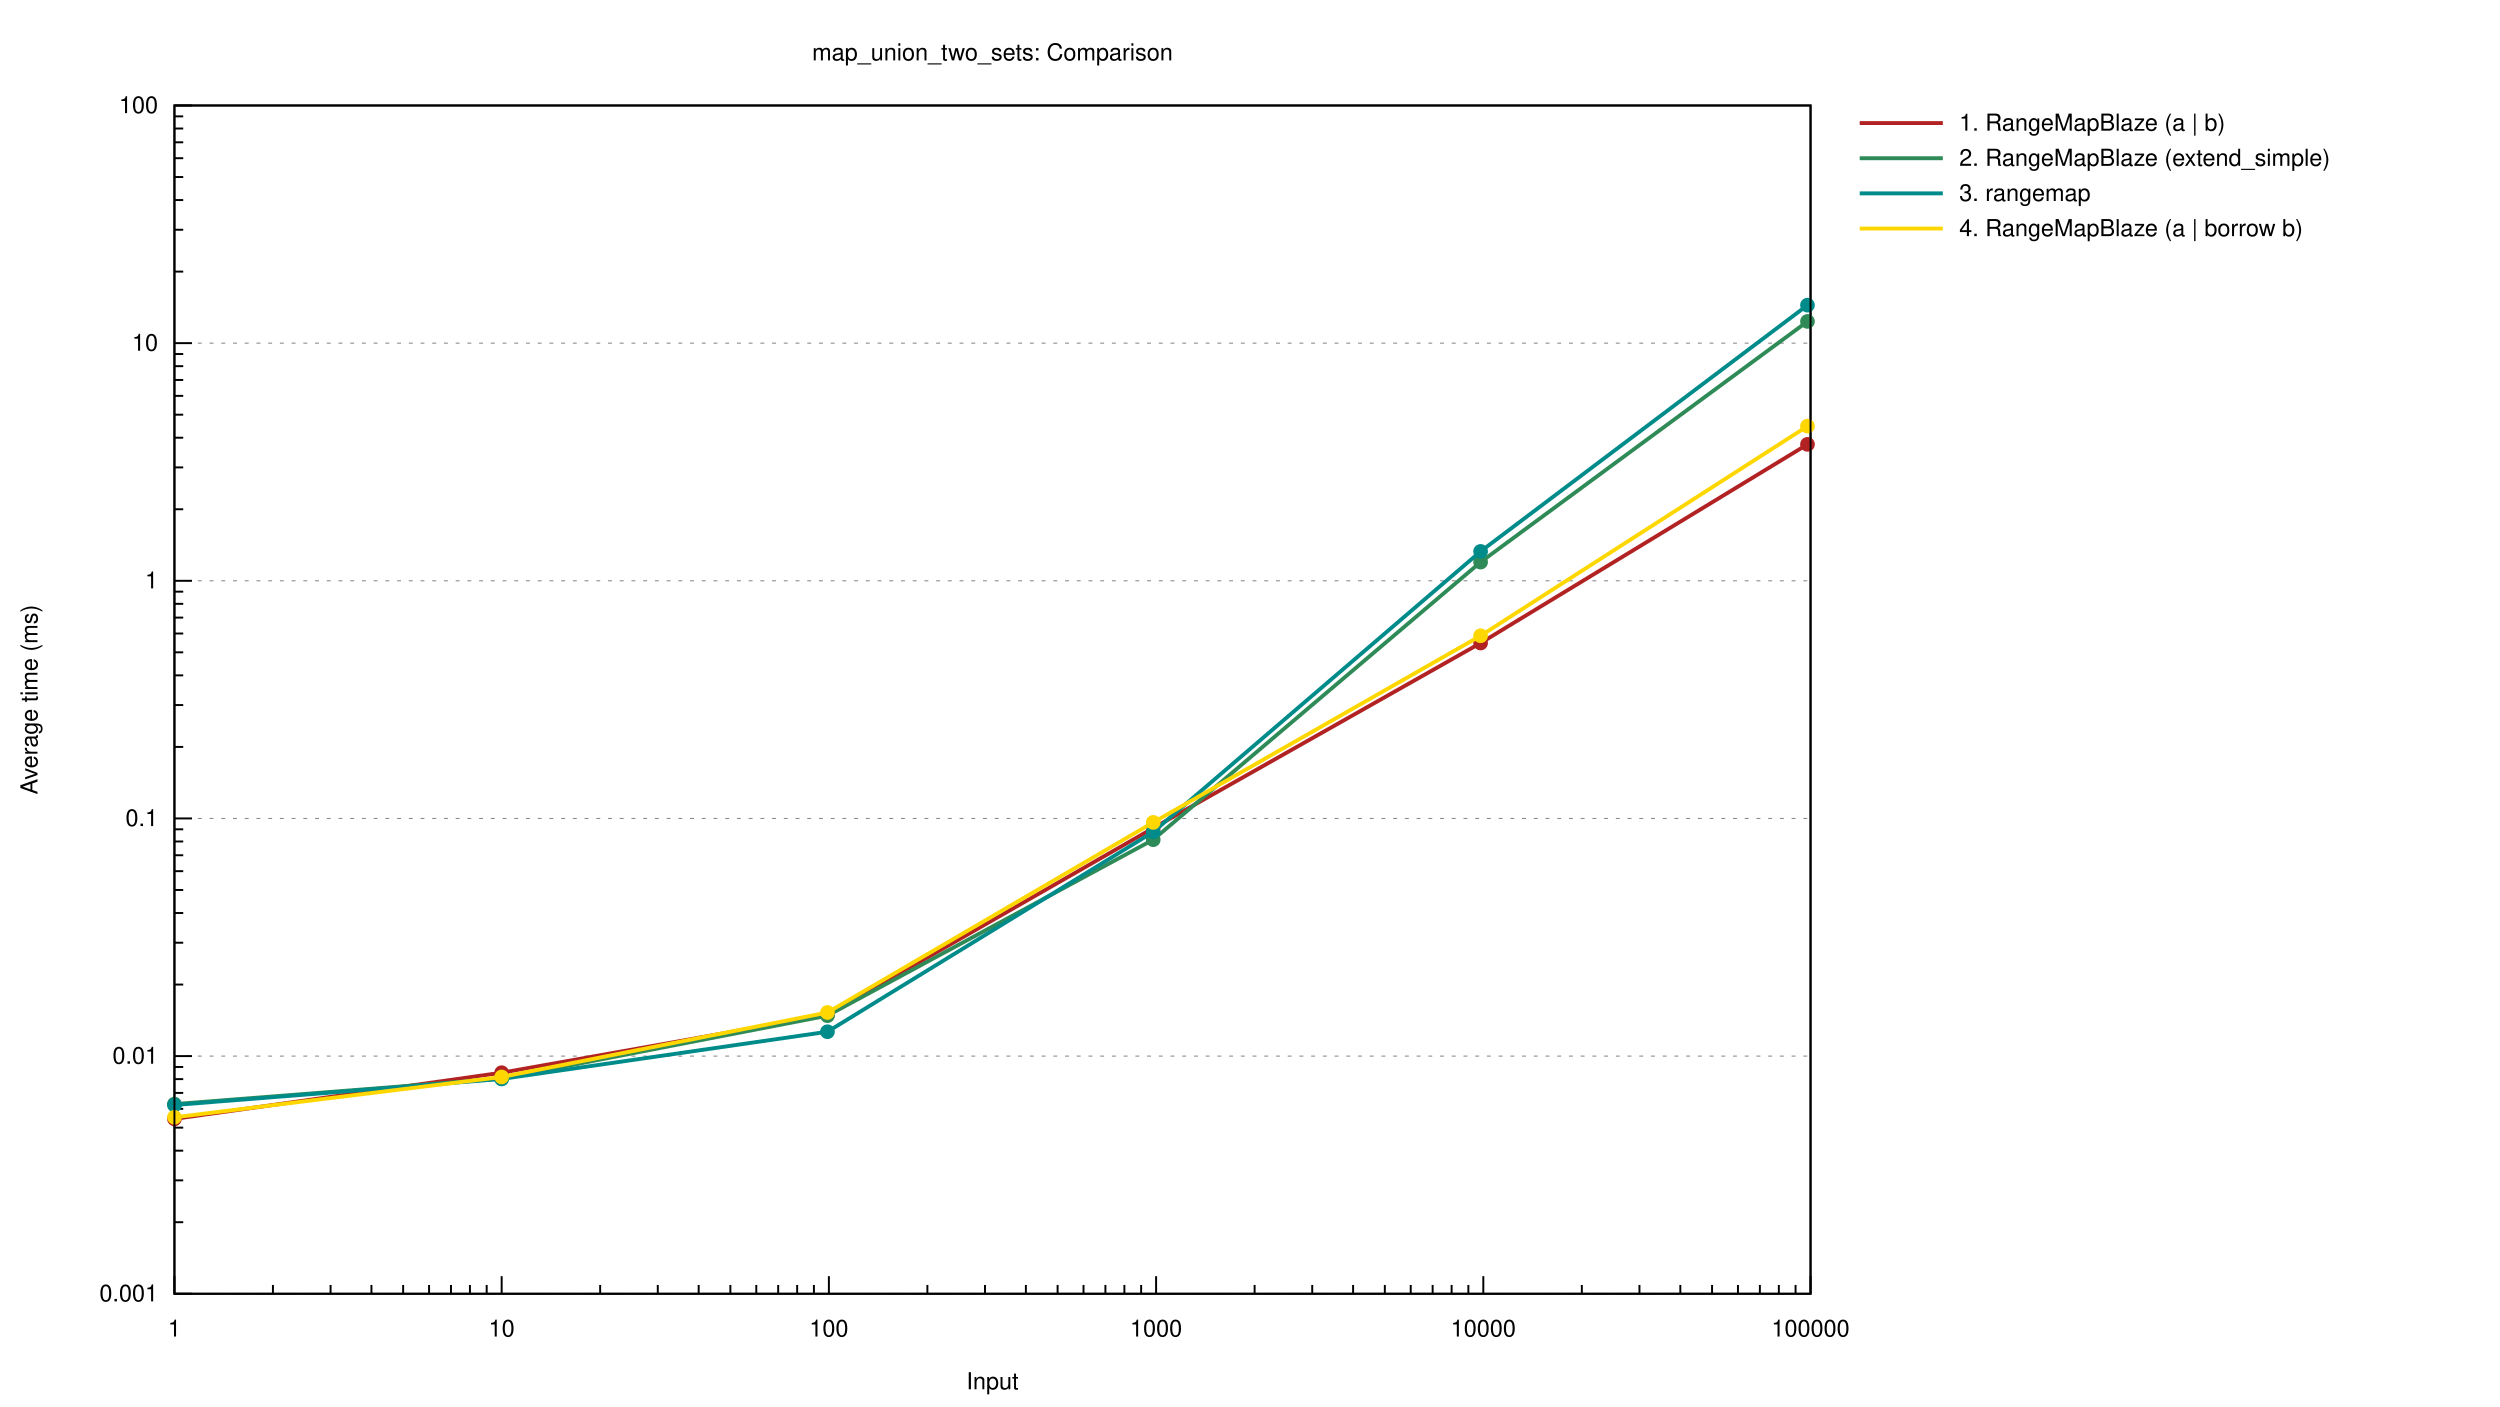
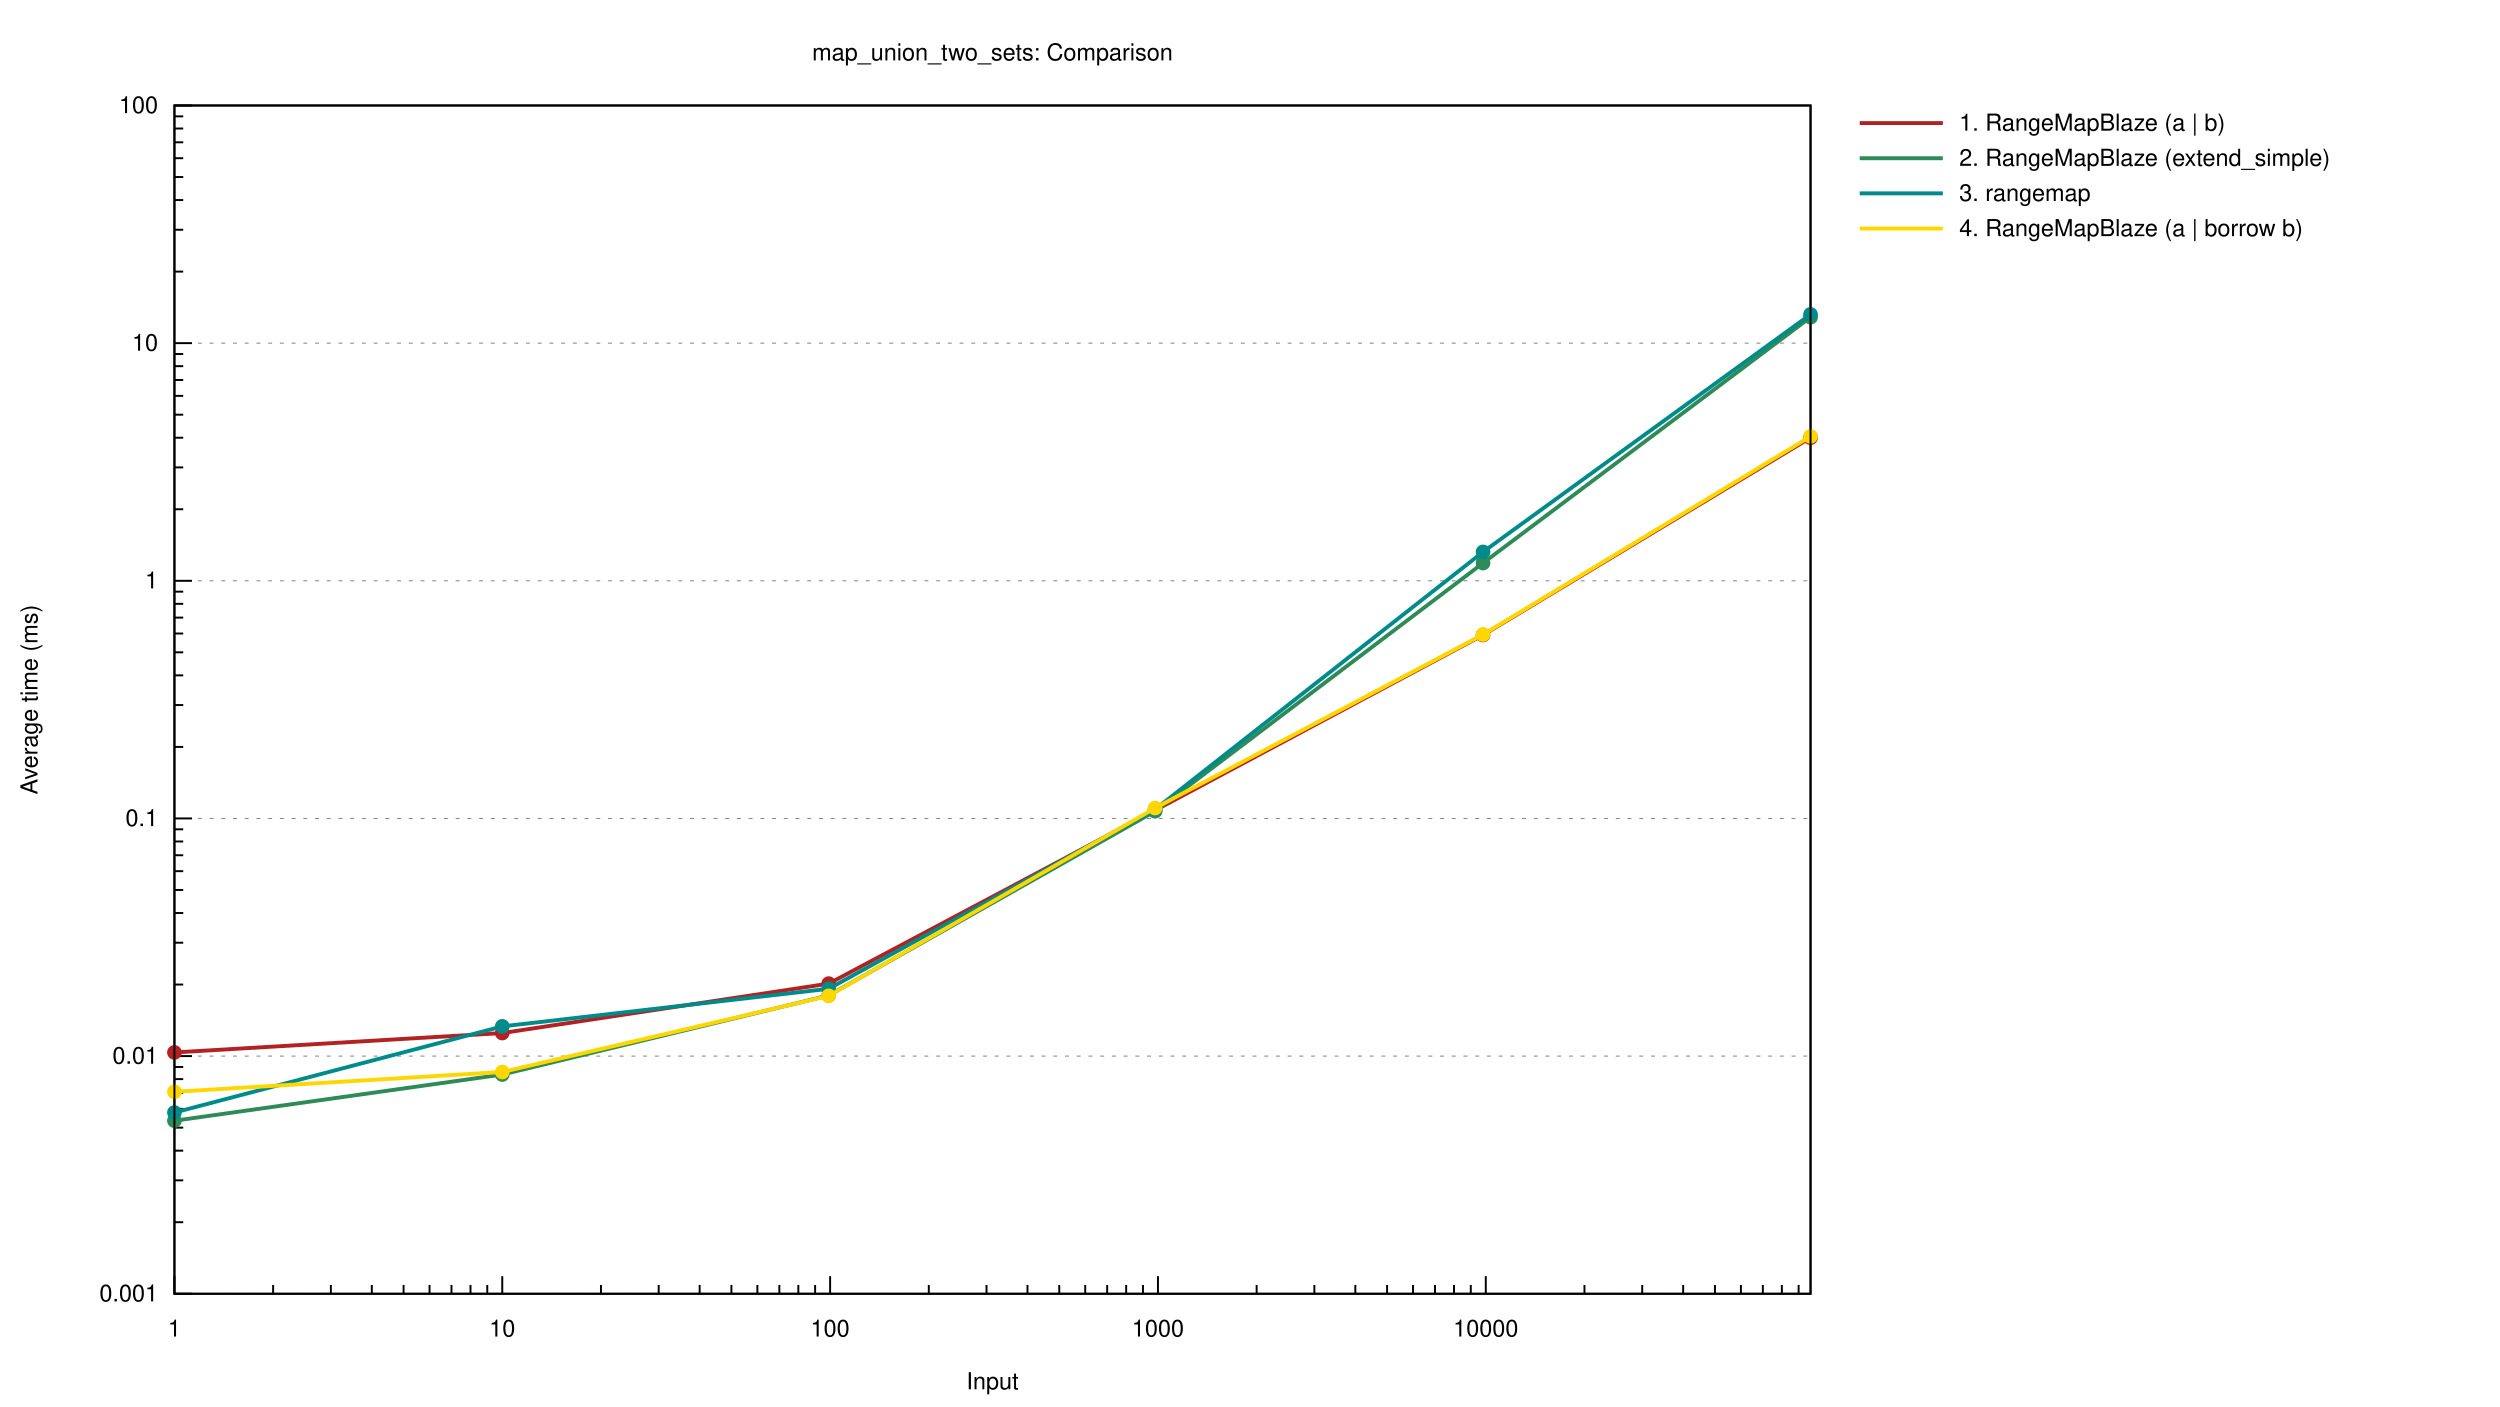
<svg xmlns="http://www.w3.org/2000/svg" xmlns:xlink="http://www.w3.org/1999/xlink" viewBox="0 0 1280 720">
  <g id="gnuplot_canvas">
    <rect x="0" y="0" width="1280" height="720" fill="none" />
    <defs>
      <circle id="gpDot" r="0.5" stroke-width="0.5" stroke="currentColor" />
      <path id="gpPt0" stroke-width="0.222" stroke="currentColor" d="M-1,0 h2 M0,-1 v2" />
      <path id="gpPt1" stroke-width="0.222" stroke="currentColor" d="M-1,-1 L1,1 M1,-1 L-1,1" />
      <path id="gpPt2" stroke-width="0.222" stroke="currentColor" d="M-1,0 L1,0 M0,-1 L0,1 M-1,-1 L1,1 M-1,1 L1,-1" />
      <rect id="gpPt3" stroke-width="0.222" stroke="currentColor" x="-1" y="-1" width="2" height="2" />
      <rect id="gpPt4" stroke-width="0.222" stroke="currentColor" fill="currentColor" x="-1" y="-1" width="2" height="2" />
      <circle id="gpPt5" stroke-width="0.222" stroke="currentColor" cx="0" cy="0" r="1" />
      <use xlink:href="#gpPt5" id="gpPt6" fill="currentColor" stroke="none" />
      <path id="gpPt7" stroke-width="0.222" stroke="currentColor" d="M0,-1.33 L-1.33,0.67 L1.33,0.67 z" />
      <use xlink:href="#gpPt7" id="gpPt8" fill="currentColor" stroke="none" />
      <use xlink:href="#gpPt7" id="gpPt9" stroke="currentColor" transform="rotate(180)" />
      <use xlink:href="#gpPt9" id="gpPt10" fill="currentColor" stroke="none" />
      <use xlink:href="#gpPt3" id="gpPt11" stroke="currentColor" transform="rotate(45)" />
      <use xlink:href="#gpPt11" id="gpPt12" fill="currentColor" stroke="none" />
      <path id="gpPt13" stroke-width="0.222" stroke="currentColor" d="M0,1.330 L1.265,0.411 L0.782,-1.067 L-0.782,-1.076 L-1.265,0.411 z" />
      <use xlink:href="#gpPt13" id="gpPt14" fill="currentColor" stroke="none" />
      <filter id="textbox" filterUnits="objectBoundingBox" x="0" y="0" height="1" width="1">
        <feFlood flood-color="white" flood-opacity="1" result="bgnd" />
        <feComposite in="SourceGraphic" in2="bgnd" operator="atop" />
      </filter>
      <filter id="greybox" filterUnits="objectBoundingBox" x="0" y="0" height="1" width="1">
        <feFlood flood-color="lightgrey" flood-opacity="1" result="grey" />
        <feComposite in="SourceGraphic" in2="grey" operator="atop" />
      </filter>
    </defs>
    <g fill="none" color="white" stroke="currentColor" stroke-width="1.00" stroke-linecap="butt" stroke-linejoin="miter">
</g>
    <g fill="none" color="black" stroke="currentColor" stroke-width="1.00" stroke-linecap="butt" stroke-linejoin="miter">
</g>
    <g fill="none" color="black" stroke="black" stroke-width="0.50" stroke-linecap="butt" stroke-linejoin="miter">
</g>
    <g fill="none" color="gray" stroke="currentColor" stroke-width="0.50" stroke-linecap="butt" stroke-linejoin="miter">
      <path stroke="gray" stroke-dasharray="2,4" class="gridline" d="M89.31,662.40 L927.00,662.40  " />
    </g>
    <g fill="none" color="gray" stroke="gray" stroke-width="1.00" stroke-linecap="butt" stroke-linejoin="miter">
</g>
    <g fill="none" color="black" stroke="currentColor" stroke-width="1.00" stroke-linecap="butt" stroke-linejoin="miter">
      <path stroke="black" d="M89.31,662.40 L98.31,662.40  " />
      <g transform="translate(80.92,666.30)" stroke="none" fill="black" font-family="Helvetica" font-size="12.00" text-anchor="end">
        <text>
          <tspan font-family="Helvetica"> 0.001</tspan>
        </text>
      </g>
    </g>
    <g fill="none" color="black" stroke="currentColor" stroke-width="1.00" stroke-linecap="butt" stroke-linejoin="miter">
      <path stroke="black" d="M89.31,625.77 L93.81,625.77 M89.31,604.34 L93.81,604.34 M89.31,589.14 L93.81,589.14 M89.31,577.35 L93.81,577.35   M89.31,567.72 L93.81,567.72 M89.31,559.57 L93.81,559.57 M89.31,552.51 L93.81,552.51 M89.31,546.29 L93.81,546.29    " />
    </g>
    <g fill="none" color="black" stroke="black" stroke-width="0.50" stroke-linecap="butt" stroke-linejoin="miter">
</g>
    <g fill="none" color="gray" stroke="currentColor" stroke-width="0.50" stroke-linecap="butt" stroke-linejoin="miter">
      <path stroke="gray" stroke-dasharray="2,4" class="gridline" d="M89.31,540.72 L927.00,540.72  " />
    </g>
    <g fill="none" color="gray" stroke="gray" stroke-width="1.00" stroke-linecap="butt" stroke-linejoin="miter">
</g>
    <g fill="none" color="black" stroke="currentColor" stroke-width="1.00" stroke-linecap="butt" stroke-linejoin="miter">
      <path stroke="black" d="M89.31,540.72 L98.31,540.72  " />
      <g transform="translate(80.92,544.62)" stroke="none" fill="black" font-family="Helvetica" font-size="12.00" text-anchor="end">
        <text>
          <tspan font-family="Helvetica"> 0.01</tspan>
        </text>
      </g>
    </g>
    <g fill="none" color="black" stroke="currentColor" stroke-width="1.00" stroke-linecap="butt" stroke-linejoin="miter">
      <path stroke="black" d="M89.31,504.09 L93.81,504.09 M89.31,482.67 L93.81,482.67 M89.31,467.46 L93.81,467.46 M89.31,455.67 L93.81,455.67   M89.31,446.04 L93.81,446.04 M89.31,437.89 L93.81,437.89 M89.31,430.84 L93.81,430.84 M89.31,424.61 L93.81,424.61    " />
    </g>
    <g fill="none" color="black" stroke="black" stroke-width="0.50" stroke-linecap="butt" stroke-linejoin="miter">
</g>
    <g fill="none" color="gray" stroke="currentColor" stroke-width="0.50" stroke-linecap="butt" stroke-linejoin="miter">
      <path stroke="gray" stroke-dasharray="2,4" class="gridline" d="M89.31,419.04 L927.00,419.04  " />
    </g>
    <g fill="none" color="gray" stroke="gray" stroke-width="1.00" stroke-linecap="butt" stroke-linejoin="miter">
</g>
    <g fill="none" color="black" stroke="currentColor" stroke-width="1.00" stroke-linecap="butt" stroke-linejoin="miter">
      <path stroke="black" d="M89.31,419.04 L98.31,419.04  " />
      <g transform="translate(80.92,422.94)" stroke="none" fill="black" font-family="Helvetica" font-size="12.00" text-anchor="end">
        <text>
          <tspan font-family="Helvetica"> 0.1</tspan>
        </text>
      </g>
    </g>
    <g fill="none" color="black" stroke="currentColor" stroke-width="1.00" stroke-linecap="butt" stroke-linejoin="miter">
      <path stroke="black" d="M89.31,382.42 L93.81,382.42 M89.31,360.99 L93.81,360.99 M89.31,345.79 L93.81,345.79 M89.31,333.99 L93.81,333.99   M89.31,324.36 L93.81,324.36 M89.31,316.21 L93.81,316.21 M89.31,309.16 L93.81,309.16 M89.31,302.93 L93.81,302.93    " />
    </g>
    <g fill="none" color="black" stroke="black" stroke-width="0.50" stroke-linecap="butt" stroke-linejoin="miter">
</g>
    <g fill="none" color="gray" stroke="currentColor" stroke-width="0.50" stroke-linecap="butt" stroke-linejoin="miter">
      <path stroke="gray" stroke-dasharray="2,4" class="gridline" d="M89.31,297.37 L927.00,297.37  " />
    </g>
    <g fill="none" color="gray" stroke="gray" stroke-width="1.00" stroke-linecap="butt" stroke-linejoin="miter">
</g>
    <g fill="none" color="black" stroke="currentColor" stroke-width="1.00" stroke-linecap="butt" stroke-linejoin="miter">
      <path stroke="black" d="M89.31,297.37 L98.31,297.37  " />
      <g transform="translate(80.92,301.27)" stroke="none" fill="black" font-family="Helvetica" font-size="12.00" text-anchor="end">
        <text>
          <tspan font-family="Helvetica"> 1</tspan>
        </text>
      </g>
    </g>
    <g fill="none" color="black" stroke="currentColor" stroke-width="1.00" stroke-linecap="butt" stroke-linejoin="miter">
      <path stroke="black" d="M89.31,260.74 L93.81,260.74 M89.31,239.31 L93.81,239.31 M89.31,224.11 L93.81,224.11 M89.31,212.32 L93.81,212.32   M89.31,202.68 L93.81,202.68 M89.31,194.54 L93.81,194.54 M89.31,187.48 L93.81,187.48 M89.31,181.26 L93.81,181.26    " />
    </g>
    <g fill="none" color="black" stroke="black" stroke-width="0.50" stroke-linecap="butt" stroke-linejoin="miter">
</g>
    <g fill="none" color="gray" stroke="currentColor" stroke-width="0.50" stroke-linecap="butt" stroke-linejoin="miter">
      <path stroke="gray" stroke-dasharray="2,4" class="gridline" d="M89.31,175.69 L927.00,175.69  " />
    </g>
    <g fill="none" color="gray" stroke="gray" stroke-width="1.00" stroke-linecap="butt" stroke-linejoin="miter">
</g>
    <g fill="none" color="black" stroke="currentColor" stroke-width="1.00" stroke-linecap="butt" stroke-linejoin="miter">
      <path stroke="black" d="M89.31,175.69 L98.31,175.69  " />
      <g transform="translate(80.92,179.59)" stroke="none" fill="black" font-family="Helvetica" font-size="12.00" text-anchor="end">
        <text>
          <tspan font-family="Helvetica"> 10</tspan>
        </text>
      </g>
    </g>
    <g fill="none" color="black" stroke="currentColor" stroke-width="1.00" stroke-linecap="butt" stroke-linejoin="miter">
      <path stroke="black" d="M89.31,139.06 L93.81,139.06 M89.31,117.63 L93.81,117.63 M89.31,102.43 L93.81,102.43 M89.31,90.64 L93.81,90.64   M89.31,81.00 L93.81,81.00 M89.31,72.86 L93.81,72.86 M89.31,65.80 L93.81,65.80 M89.31,59.58 L93.81,59.58    " />
    </g>
    <g fill="none" color="black" stroke="black" stroke-width="0.50" stroke-linecap="butt" stroke-linejoin="miter">
</g>
    <g fill="none" color="gray" stroke="currentColor" stroke-width="0.50" stroke-linecap="butt" stroke-linejoin="miter">
      <path stroke="gray" stroke-dasharray="2,4" class="gridline" d="M89.31,54.01 L927.00,54.01  " />
    </g>
    <g fill="none" color="gray" stroke="gray" stroke-width="1.00" stroke-linecap="butt" stroke-linejoin="miter">
</g>
    <g fill="none" color="black" stroke="currentColor" stroke-width="1.00" stroke-linecap="butt" stroke-linejoin="miter">
      <path stroke="black" d="M89.31,54.01 L98.31,54.01  " />
      <g transform="translate(80.92,57.91)" stroke="none" fill="black" font-family="Helvetica" font-size="12.00" text-anchor="end">
        <text>
          <tspan font-family="Helvetica"> 100</tspan>
        </text>
      </g>
    </g>
    <g fill="none" color="black" stroke="currentColor" stroke-width="1.00" stroke-linecap="butt" stroke-linejoin="miter">
      <path stroke="black" d="M89.31,662.40 L89.31,653.40  " />
      <g transform="translate(89.31,684.30)" stroke="none" fill="black" font-family="Helvetica" font-size="12.00" text-anchor="middle">
        <text>
          <tspan font-family="Helvetica"> 1</tspan>
        </text>
      </g>
    </g>
    <g fill="none" color="black" stroke="currentColor" stroke-width="1.00" stroke-linecap="butt" stroke-linejoin="miter">
-       <path stroke="black" d="M139.74,662.40 L139.74,657.90 M169.25,662.40 L169.25,657.90 M190.18,662.40 L190.18,657.90 M206.41,662.40 L206.41,657.90   M219.68,662.40 L219.68,657.90 M230.90,662.40 L230.90,657.90 M240.61,662.40 L240.61,657.90 M249.18,662.40 L249.18,657.90   M256.85,662.40 L256.85,653.40  " />
-       <g transform="translate(256.85,684.30)" stroke="none" fill="black" font-family="Helvetica" font-size="12.00" text-anchor="middle">
+       <path stroke="black" d="M139.84,662.40 L139.84,657.90 M169.40,662.40 L169.40,657.90 M190.37,662.40 L190.37,657.90 M206.63,662.40 L206.63,657.90   M219.92,662.40 L219.92,657.90 M231.16,662.40 L231.16,657.90 M240.90,662.40 L240.90,657.90 M249.48,662.40 L249.48,657.90   M257.16,662.40 L257.16,653.40  " />
+       <g transform="translate(257.16,684.30)" stroke="none" fill="black" font-family="Helvetica" font-size="12.00" text-anchor="middle">
        <text>
          <tspan font-family="Helvetica"> 10</tspan>
        </text>
      </g>
    </g>
    <g fill="none" color="black" stroke="currentColor" stroke-width="1.00" stroke-linecap="butt" stroke-linejoin="miter">
-       <path stroke="black" d="M307.28,662.40 L307.28,657.90 M336.78,662.40 L336.78,657.90 M357.72,662.40 L357.72,657.90 M373.95,662.40 L373.95,657.90   M387.22,662.40 L387.22,657.90 M398.43,662.40 L398.43,657.90 M408.15,662.40 L408.15,657.90 M416.72,662.40 L416.72,657.90   M424.39,662.40 L424.39,653.40  " />
-       <g transform="translate(424.39,684.30)" stroke="none" fill="black" font-family="Helvetica" font-size="12.00" text-anchor="middle">
+       <path stroke="black" d="M307.69,662.40 L307.69,657.90 M337.25,662.40 L337.25,657.90 M358.22,662.40 L358.22,657.90 M374.49,662.40 L374.49,657.90   M387.78,662.40 L387.78,657.90 M399.02,662.40 L399.02,657.90 M408.75,662.40 L408.75,657.90 M417.34,662.40 L417.34,657.90   M425.02,662.40 L425.02,653.40  " />
+       <g transform="translate(425.02,684.30)" stroke="none" fill="black" font-family="Helvetica" font-size="12.00" text-anchor="middle">
        <text>
          <tspan font-family="Helvetica"> 100</tspan>
        </text>
      </g>
    </g>
    <g fill="none" color="black" stroke="currentColor" stroke-width="1.00" stroke-linecap="butt" stroke-linejoin="miter">
-       <path stroke="black" d="M474.82,662.40 L474.82,657.90 M504.32,662.40 L504.32,657.90 M525.25,662.40 L525.25,657.90 M541.49,662.40 L541.49,657.90   M554.76,662.40 L554.76,657.90 M565.97,662.40 L565.97,657.90 M575.69,662.40 L575.69,657.90 M584.26,662.40 L584.26,657.90   M591.92,662.40 L591.92,653.40  " />
-       <g transform="translate(591.92,684.30)" stroke="none" fill="black" font-family="Helvetica" font-size="12.00" text-anchor="middle">
+       <path stroke="black" d="M475.54,662.40 L475.54,657.90 M505.10,662.40 L505.10,657.90 M526.07,662.40 L526.07,657.90 M542.34,662.40 L542.34,657.90   M555.63,662.40 L555.63,657.90 M566.87,662.40 L566.87,657.90 M576.60,662.40 L576.60,657.90 M585.19,662.40 L585.19,657.90   M592.87,662.40 L592.87,653.40  " />
+       <g transform="translate(592.87,684.30)" stroke="none" fill="black" font-family="Helvetica" font-size="12.00" text-anchor="middle">
        <text>
          <tspan font-family="Helvetica"> 1000</tspan>
        </text>
      </g>
    </g>
    <g fill="none" color="black" stroke="currentColor" stroke-width="1.00" stroke-linecap="butt" stroke-linejoin="miter">
-       <path stroke="black" d="M642.36,662.40 L642.36,657.90 M671.86,662.40 L671.86,657.90 M692.79,662.40 L692.79,657.90 M709.03,662.40 L709.03,657.90   M722.29,662.40 L722.29,657.90 M733.51,662.40 L733.51,657.90 M743.23,662.40 L743.23,657.90 M751.80,662.40 L751.80,657.90   M759.46,662.40 L759.46,653.40  " />
-       <g transform="translate(759.46,684.30)" stroke="none" fill="black" font-family="Helvetica" font-size="12.00" text-anchor="middle">
+       <path stroke="black" d="M643.40,662.40 L643.40,657.90 M672.96,662.40 L672.96,657.90 M693.93,662.40 L693.93,657.90 M710.19,662.40 L710.19,657.90   M723.48,662.40 L723.48,657.90 M734.72,662.40 L734.72,657.90 M744.46,662.40 L744.46,657.90 M753.04,662.40 L753.04,657.90   M760.72,662.40 L760.72,653.40  " />
+       <g transform="translate(760.72,684.30)" stroke="none" fill="black" font-family="Helvetica" font-size="12.00" text-anchor="middle">
        <text>
          <tspan font-family="Helvetica"> 10000</tspan>
        </text>
      </g>
    </g>
    <g fill="none" color="black" stroke="currentColor" stroke-width="1.00" stroke-linecap="butt" stroke-linejoin="miter">
-       <path stroke="black" d="M809.90,662.40 L809.90,657.90 M839.40,662.40 L839.40,657.90 M860.33,662.40 L860.33,657.90 M876.57,662.40 L876.57,657.90   M889.83,662.40 L889.83,657.90 M901.05,662.40 L901.05,657.90 M910.76,662.40 L910.76,657.90 M919.33,662.40 L919.33,657.90   M927.00,662.40 L927.00,653.40  " />
-       <g transform="translate(927.00,684.30)" stroke="none" fill="black" font-family="Helvetica" font-size="12.00" text-anchor="middle">
-         <text>
-           <tspan font-family="Helvetica"> 100000</tspan>
-         </text>
-       </g>
-     </g>
-     <g fill="none" color="black" stroke="currentColor" stroke-width="1.00" stroke-linecap="butt" stroke-linejoin="miter">
- </g>
+       <path stroke="black" d="M811.25,662.40 L811.25,657.90 M840.81,662.40 L840.81,657.90 M861.78,662.40 L861.78,657.90 M878.05,662.40 L878.05,657.90   M891.34,662.40 L891.34,657.90 M902.57,662.40 L902.57,657.90 M912.31,662.40 L912.31,657.90 M920.89,662.40 L920.89,657.90    " />
+     </g>
    <g fill="none" color="black" stroke="currentColor" stroke-width="1.00" stroke-linecap="butt" stroke-linejoin="miter">
      <path stroke="black" d="M89.31,54.01 L89.31,662.40 L927.00,662.40 L927.00,54.01 L89.31,54.01 Z  " />
    </g>
    <g fill="none" color="black" stroke="currentColor" stroke-width="1.00" stroke-linecap="butt" stroke-linejoin="miter">
      <g transform="translate(19.18,358.21) rotate(270)" stroke="none" fill="black" font-family="Helvetica" font-size="12.00" text-anchor="middle">
        <text>
          <tspan font-family="Helvetica">Average time (ms)</tspan>
        </text>
      </g>
    </g>
    <g fill="none" color="black" stroke="currentColor" stroke-width="1.00" stroke-linecap="butt" stroke-linejoin="miter">
      <g transform="translate(508.15,711.30)" stroke="none" fill="black" font-family="Helvetica" font-size="12.00" text-anchor="middle">
        <text>
          <tspan font-family="Helvetica">Input</tspan>
        </text>
      </g>
    </g>
    <g fill="none" color="black" stroke="currentColor" stroke-width="1.00" stroke-linecap="butt" stroke-linejoin="miter">
</g>
    <g id="gnuplot_plot_1">
      <g fill="none" color="white" stroke="currentColor" stroke-width="2.00" stroke-linecap="butt" stroke-linejoin="miter">
</g>
      <g fill="none" color="black" stroke="currentColor" stroke-width="2.00" stroke-linecap="butt" stroke-linejoin="miter">
        <g transform="translate(1003.12,66.91)" stroke="none" fill="black" font-family="Helvetica" font-size="12.00" text-anchor="start">
          <text>
            <tspan font-family="Helvetica">1. RangeMapBlaze (a | b)</tspan>
          </text>
        </g>
      </g>
      <g fill="none" color="black" stroke="currentColor" stroke-width="2.00" stroke-linecap="butt" stroke-linejoin="miter">
-         <path stroke="rgb(178,  34,  34)" d="M952.17,63.01 L994.73,63.01 M89.31,572.85 L256.85,549.23 L423.65,519.60 L590.45,423.98 L758.06,329.23 L925.43,227.51    " />
-       </g>
-     </g>
-     <g id="gnuplot_plot_2" fill="none">
+         <path stroke="rgb(178,  34,  34)" d="M952.17,63.01 L994.73,63.01 M89.31,538.84 L257.16,528.91 L424.28,503.62 L591.40,414.90 L759.32,325.11 L927.00,224.09    " />
+       </g>
+     </g>
+     <g id="gnuplot_plot_2">
      <g fill="none" color="white" stroke="rgb(178,  34,  34)" stroke-width="1.00" stroke-linecap="butt" stroke-linejoin="miter">
</g>
      <g fill="none" color="black" stroke="currentColor" stroke-width="1.00" stroke-linecap="butt" stroke-linejoin="miter">
-         <use xlink:href="#gpPt6" transform="translate(89.31,572.85) scale(3.38)" color="rgb(178,  34,  34)" />
-         <use xlink:href="#gpPt6" transform="translate(256.85,549.23) scale(3.38)" color="rgb(178,  34,  34)" />
-         <use xlink:href="#gpPt6" transform="translate(423.65,519.60) scale(3.38)" color="rgb(178,  34,  34)" />
-         <use xlink:href="#gpPt6" transform="translate(590.45,423.98) scale(3.38)" color="rgb(178,  34,  34)" />
-         <use xlink:href="#gpPt6" transform="translate(758.06,329.23) scale(3.38)" color="rgb(178,  34,  34)" />
-         <use xlink:href="#gpPt6" transform="translate(925.43,227.51) scale(3.38)" color="rgb(178,  34,  34)" />
+         <use xlink:href="#gpPt6" transform="translate(89.31,538.84) scale(3.38)" color="rgb(178,  34,  34)" />
+         <use xlink:href="#gpPt6" transform="translate(257.16,528.91) scale(3.38)" color="rgb(178,  34,  34)" />
+         <use xlink:href="#gpPt6" transform="translate(424.28,503.62) scale(3.38)" color="rgb(178,  34,  34)" />
+         <use xlink:href="#gpPt6" transform="translate(591.40,414.90) scale(3.38)" color="rgb(178,  34,  34)" />
+         <use xlink:href="#gpPt6" transform="translate(759.32,325.11) scale(3.38)" color="rgb(178,  34,  34)" />
+         <use xlink:href="#gpPt6" transform="translate(927.00,224.09) scale(3.38)" color="rgb(178,  34,  34)" />
      </g>
    </g>
    <g id="gnuplot_plot_3">
      <g fill="none" color="white" stroke="rgb(178,  34,  34)" stroke-width="2.00" stroke-linecap="butt" stroke-linejoin="miter">
</g>
      <g fill="none" color="black" stroke="currentColor" stroke-width="2.00" stroke-linecap="butt" stroke-linejoin="miter">
        <g transform="translate(1003.12,84.91)" stroke="none" fill="black" font-family="Helvetica" font-size="12.00" text-anchor="start">
          <text>
            <tspan font-family="Helvetica">2. RangeMapBlaze (extend_simple)</tspan>
          </text>
        </g>
      </g>
      <g fill="none" color="black" stroke="currentColor" stroke-width="2.00" stroke-linecap="butt" stroke-linejoin="miter">
-         <path stroke="rgb( 46, 139,  87)" d="M952.17,81.01 L994.73,81.01 M89.31,565.29 L256.85,552.22 L423.65,520.02 L590.45,429.92 L758.06,287.80 L925.43,164.57    " />
-       </g>
-     </g>
-     <g id="gnuplot_plot_4" fill="none">
+         <path stroke="rgb( 46, 139,  87)" d="M952.17,81.01 L994.73,81.01 M89.31,573.80 L257.16,550.16 L424.28,509.68 L591.40,415.35 L759.32,288.28 L927.00,162.41    " />
+       </g>
+     </g>
+     <g id="gnuplot_plot_4">
      <g fill="none" color="white" stroke="rgb( 46, 139,  87)" stroke-width="1.00" stroke-linecap="butt" stroke-linejoin="miter">
</g>
      <g fill="none" color="black" stroke="currentColor" stroke-width="1.00" stroke-linecap="butt" stroke-linejoin="miter">
-         <use xlink:href="#gpPt6" transform="translate(89.31,565.29) scale(3.38)" color="rgb( 46, 139,  87)" />
-         <use xlink:href="#gpPt6" transform="translate(256.85,552.22) scale(3.38)" color="rgb( 46, 139,  87)" />
-         <use xlink:href="#gpPt6" transform="translate(423.65,520.02) scale(3.38)" color="rgb( 46, 139,  87)" />
-         <use xlink:href="#gpPt6" transform="translate(590.45,429.92) scale(3.38)" color="rgb( 46, 139,  87)" />
-         <use xlink:href="#gpPt6" transform="translate(758.06,287.80) scale(3.38)" color="rgb( 46, 139,  87)" />
-         <use xlink:href="#gpPt6" transform="translate(925.43,164.57) scale(3.38)" color="rgb( 46, 139,  87)" />
+         <use xlink:href="#gpPt6" transform="translate(89.31,573.80) scale(3.38)" color="rgb( 46, 139,  87)" />
+         <use xlink:href="#gpPt6" transform="translate(257.16,550.16) scale(3.38)" color="rgb( 46, 139,  87)" />
+         <use xlink:href="#gpPt6" transform="translate(424.28,509.68) scale(3.38)" color="rgb( 46, 139,  87)" />
+         <use xlink:href="#gpPt6" transform="translate(591.40,415.35) scale(3.38)" color="rgb( 46, 139,  87)" />
+         <use xlink:href="#gpPt6" transform="translate(759.32,288.28) scale(3.38)" color="rgb( 46, 139,  87)" />
+         <use xlink:href="#gpPt6" transform="translate(927.00,162.41) scale(3.38)" color="rgb( 46, 139,  87)" />
      </g>
    </g>
    <g id="gnuplot_plot_5">
      <g fill="none" color="white" stroke="rgb( 46, 139,  87)" stroke-width="2.00" stroke-linecap="butt" stroke-linejoin="miter">
</g>
      <g fill="none" color="black" stroke="currentColor" stroke-width="2.00" stroke-linecap="butt" stroke-linejoin="miter">
        <g transform="translate(1003.12,102.91)" stroke="none" fill="black" font-family="Helvetica" font-size="12.00" text-anchor="start">
          <text>
            <tspan font-family="Helvetica">3. rangemap </tspan>
          </text>
        </g>
      </g>
      <g fill="none" color="black" stroke="currentColor" stroke-width="2.00" stroke-linecap="butt" stroke-linejoin="miter">
-         <path stroke="rgb(  0, 139, 139)" d="M952.17,99.01 L994.73,99.01 M89.31,565.76 L256.85,552.41 L423.65,528.25 L590.45,425.94 L758.06,282.33 L925.43,156.24    " />
-       </g>
-     </g>
-     <g id="gnuplot_plot_6" fill="none">
+         <path stroke="rgb(  0, 139, 139)" d="M952.17,99.01 L994.73,99.01 M89.31,569.62 L257.16,525.50 L424.28,506.25 L591.40,414.40 L759.32,282.59 L927.00,160.97    " />
+       </g>
+     </g>
+     <g id="gnuplot_plot_6">
      <g fill="none" color="white" stroke="rgb(  0, 139, 139)" stroke-width="1.00" stroke-linecap="butt" stroke-linejoin="miter">
</g>
      <g fill="none" color="black" stroke="currentColor" stroke-width="1.00" stroke-linecap="butt" stroke-linejoin="miter">
-         <use xlink:href="#gpPt6" transform="translate(89.31,565.76) scale(3.38)" color="rgb(  0, 139, 139)" />
-         <use xlink:href="#gpPt6" transform="translate(256.85,552.41) scale(3.38)" color="rgb(  0, 139, 139)" />
-         <use xlink:href="#gpPt6" transform="translate(423.65,528.25) scale(3.38)" color="rgb(  0, 139, 139)" />
-         <use xlink:href="#gpPt6" transform="translate(590.45,425.94) scale(3.38)" color="rgb(  0, 139, 139)" />
-         <use xlink:href="#gpPt6" transform="translate(758.06,282.33) scale(3.38)" color="rgb(  0, 139, 139)" />
-         <use xlink:href="#gpPt6" transform="translate(925.43,156.24) scale(3.38)" color="rgb(  0, 139, 139)" />
+         <use xlink:href="#gpPt6" transform="translate(89.31,569.62) scale(3.38)" color="rgb(  0, 139, 139)" />
+         <use xlink:href="#gpPt6" transform="translate(257.16,525.50) scale(3.38)" color="rgb(  0, 139, 139)" />
+         <use xlink:href="#gpPt6" transform="translate(424.28,506.25) scale(3.38)" color="rgb(  0, 139, 139)" />
+         <use xlink:href="#gpPt6" transform="translate(591.40,414.40) scale(3.38)" color="rgb(  0, 139, 139)" />
+         <use xlink:href="#gpPt6" transform="translate(759.32,282.59) scale(3.38)" color="rgb(  0, 139, 139)" />
+         <use xlink:href="#gpPt6" transform="translate(927.00,160.97) scale(3.38)" color="rgb(  0, 139, 139)" />
      </g>
    </g>
    <g id="gnuplot_plot_7">
      <g fill="none" color="white" stroke="rgb(  0, 139, 139)" stroke-width="2.00" stroke-linecap="butt" stroke-linejoin="miter">
</g>
      <g fill="none" color="black" stroke="currentColor" stroke-width="2.00" stroke-linecap="butt" stroke-linejoin="miter">
        <g transform="translate(1003.12,120.91)" stroke="none" fill="black" font-family="Helvetica" font-size="12.00" text-anchor="start">
          <text>
            <tspan font-family="Helvetica">4. RangeMapBlaze (a | borrow b)</tspan>
          </text>
        </g>
      </g>
      <g fill="none" color="black" stroke="currentColor" stroke-width="2.00" stroke-linecap="butt" stroke-linejoin="miter">
-         <path stroke="rgb(255, 215,   0)" d="M952.17,117.01 L994.73,117.01 M89.31,572.05 L256.85,551.41 L423.65,518.39 L590.45,421.07 L758.06,325.51 L925.43,218.18    " />
-       </g>
-     </g>
-     <g id="gnuplot_plot_8" fill="none">
+         <path stroke="rgb(255, 215,   0)" d="M952.17,117.01 L994.73,117.01 M89.31,558.99 L257.16,548.86 L424.28,509.88 L591.40,413.72 L759.32,324.89 L927.00,223.43    " />
+       </g>
+     </g>
+     <g id="gnuplot_plot_8">
      <g fill="none" color="white" stroke="rgb(255, 215,   0)" stroke-width="1.00" stroke-linecap="butt" stroke-linejoin="miter">
</g>
      <g fill="none" color="black" stroke="currentColor" stroke-width="1.00" stroke-linecap="butt" stroke-linejoin="miter">
-         <use xlink:href="#gpPt6" transform="translate(89.31,572.05) scale(3.38)" color="rgb(255, 215,   0)" />
-         <use xlink:href="#gpPt6" transform="translate(256.85,551.41) scale(3.38)" color="rgb(255, 215,   0)" />
-         <use xlink:href="#gpPt6" transform="translate(423.65,518.39) scale(3.38)" color="rgb(255, 215,   0)" />
-         <use xlink:href="#gpPt6" transform="translate(590.45,421.07) scale(3.38)" color="rgb(255, 215,   0)" />
-         <use xlink:href="#gpPt6" transform="translate(758.06,325.51) scale(3.38)" color="rgb(255, 215,   0)" />
-         <use xlink:href="#gpPt6" transform="translate(925.43,218.18) scale(3.38)" color="rgb(255, 215,   0)" />
+         <use xlink:href="#gpPt6" transform="translate(89.31,558.99) scale(3.38)" color="rgb(255, 215,   0)" />
+         <use xlink:href="#gpPt6" transform="translate(257.16,548.86) scale(3.38)" color="rgb(255, 215,   0)" />
+         <use xlink:href="#gpPt6" transform="translate(424.28,509.88) scale(3.38)" color="rgb(255, 215,   0)" />
+         <use xlink:href="#gpPt6" transform="translate(591.40,413.72) scale(3.38)" color="rgb(255, 215,   0)" />
+         <use xlink:href="#gpPt6" transform="translate(759.32,324.89) scale(3.38)" color="rgb(255, 215,   0)" />
+         <use xlink:href="#gpPt6" transform="translate(927.00,223.43) scale(3.38)" color="rgb(255, 215,   0)" />
      </g>
    </g>
    <g fill="none" color="white" stroke="rgb(255, 215,   0)" stroke-width="2.00" stroke-linecap="butt" stroke-linejoin="miter">
</g>
    <g fill="none" color="black" stroke="currentColor" stroke-width="2.00" stroke-linecap="butt" stroke-linejoin="miter">
</g>
    <g fill="none" color="black" stroke="black" stroke-width="1.00" stroke-linecap="butt" stroke-linejoin="miter">
</g>
    <g fill="none" color="black" stroke="currentColor" stroke-width="1.00" stroke-linecap="butt" stroke-linejoin="miter">
      <path stroke="black" d="M89.31,54.01 L89.31,662.40 L927.00,662.40 L927.00,54.01 L89.31,54.01 Z  " />
    </g>
    <g fill="none" color="black" stroke="currentColor" stroke-width="1.00" stroke-linecap="butt" stroke-linejoin="miter">
      <g transform="translate(508.15,30.91)" stroke="none" fill="black" font-family="Helvetica" font-size="12.00" text-anchor="middle">
        <text>
          <tspan font-family="Helvetica">map_union_two_sets: Comparison</tspan>
        </text>
      </g>
    </g>
    <g fill="none" color="black" stroke="currentColor" stroke-width="1.00" stroke-linecap="butt" stroke-linejoin="miter">
</g>
  </g>
</svg>
